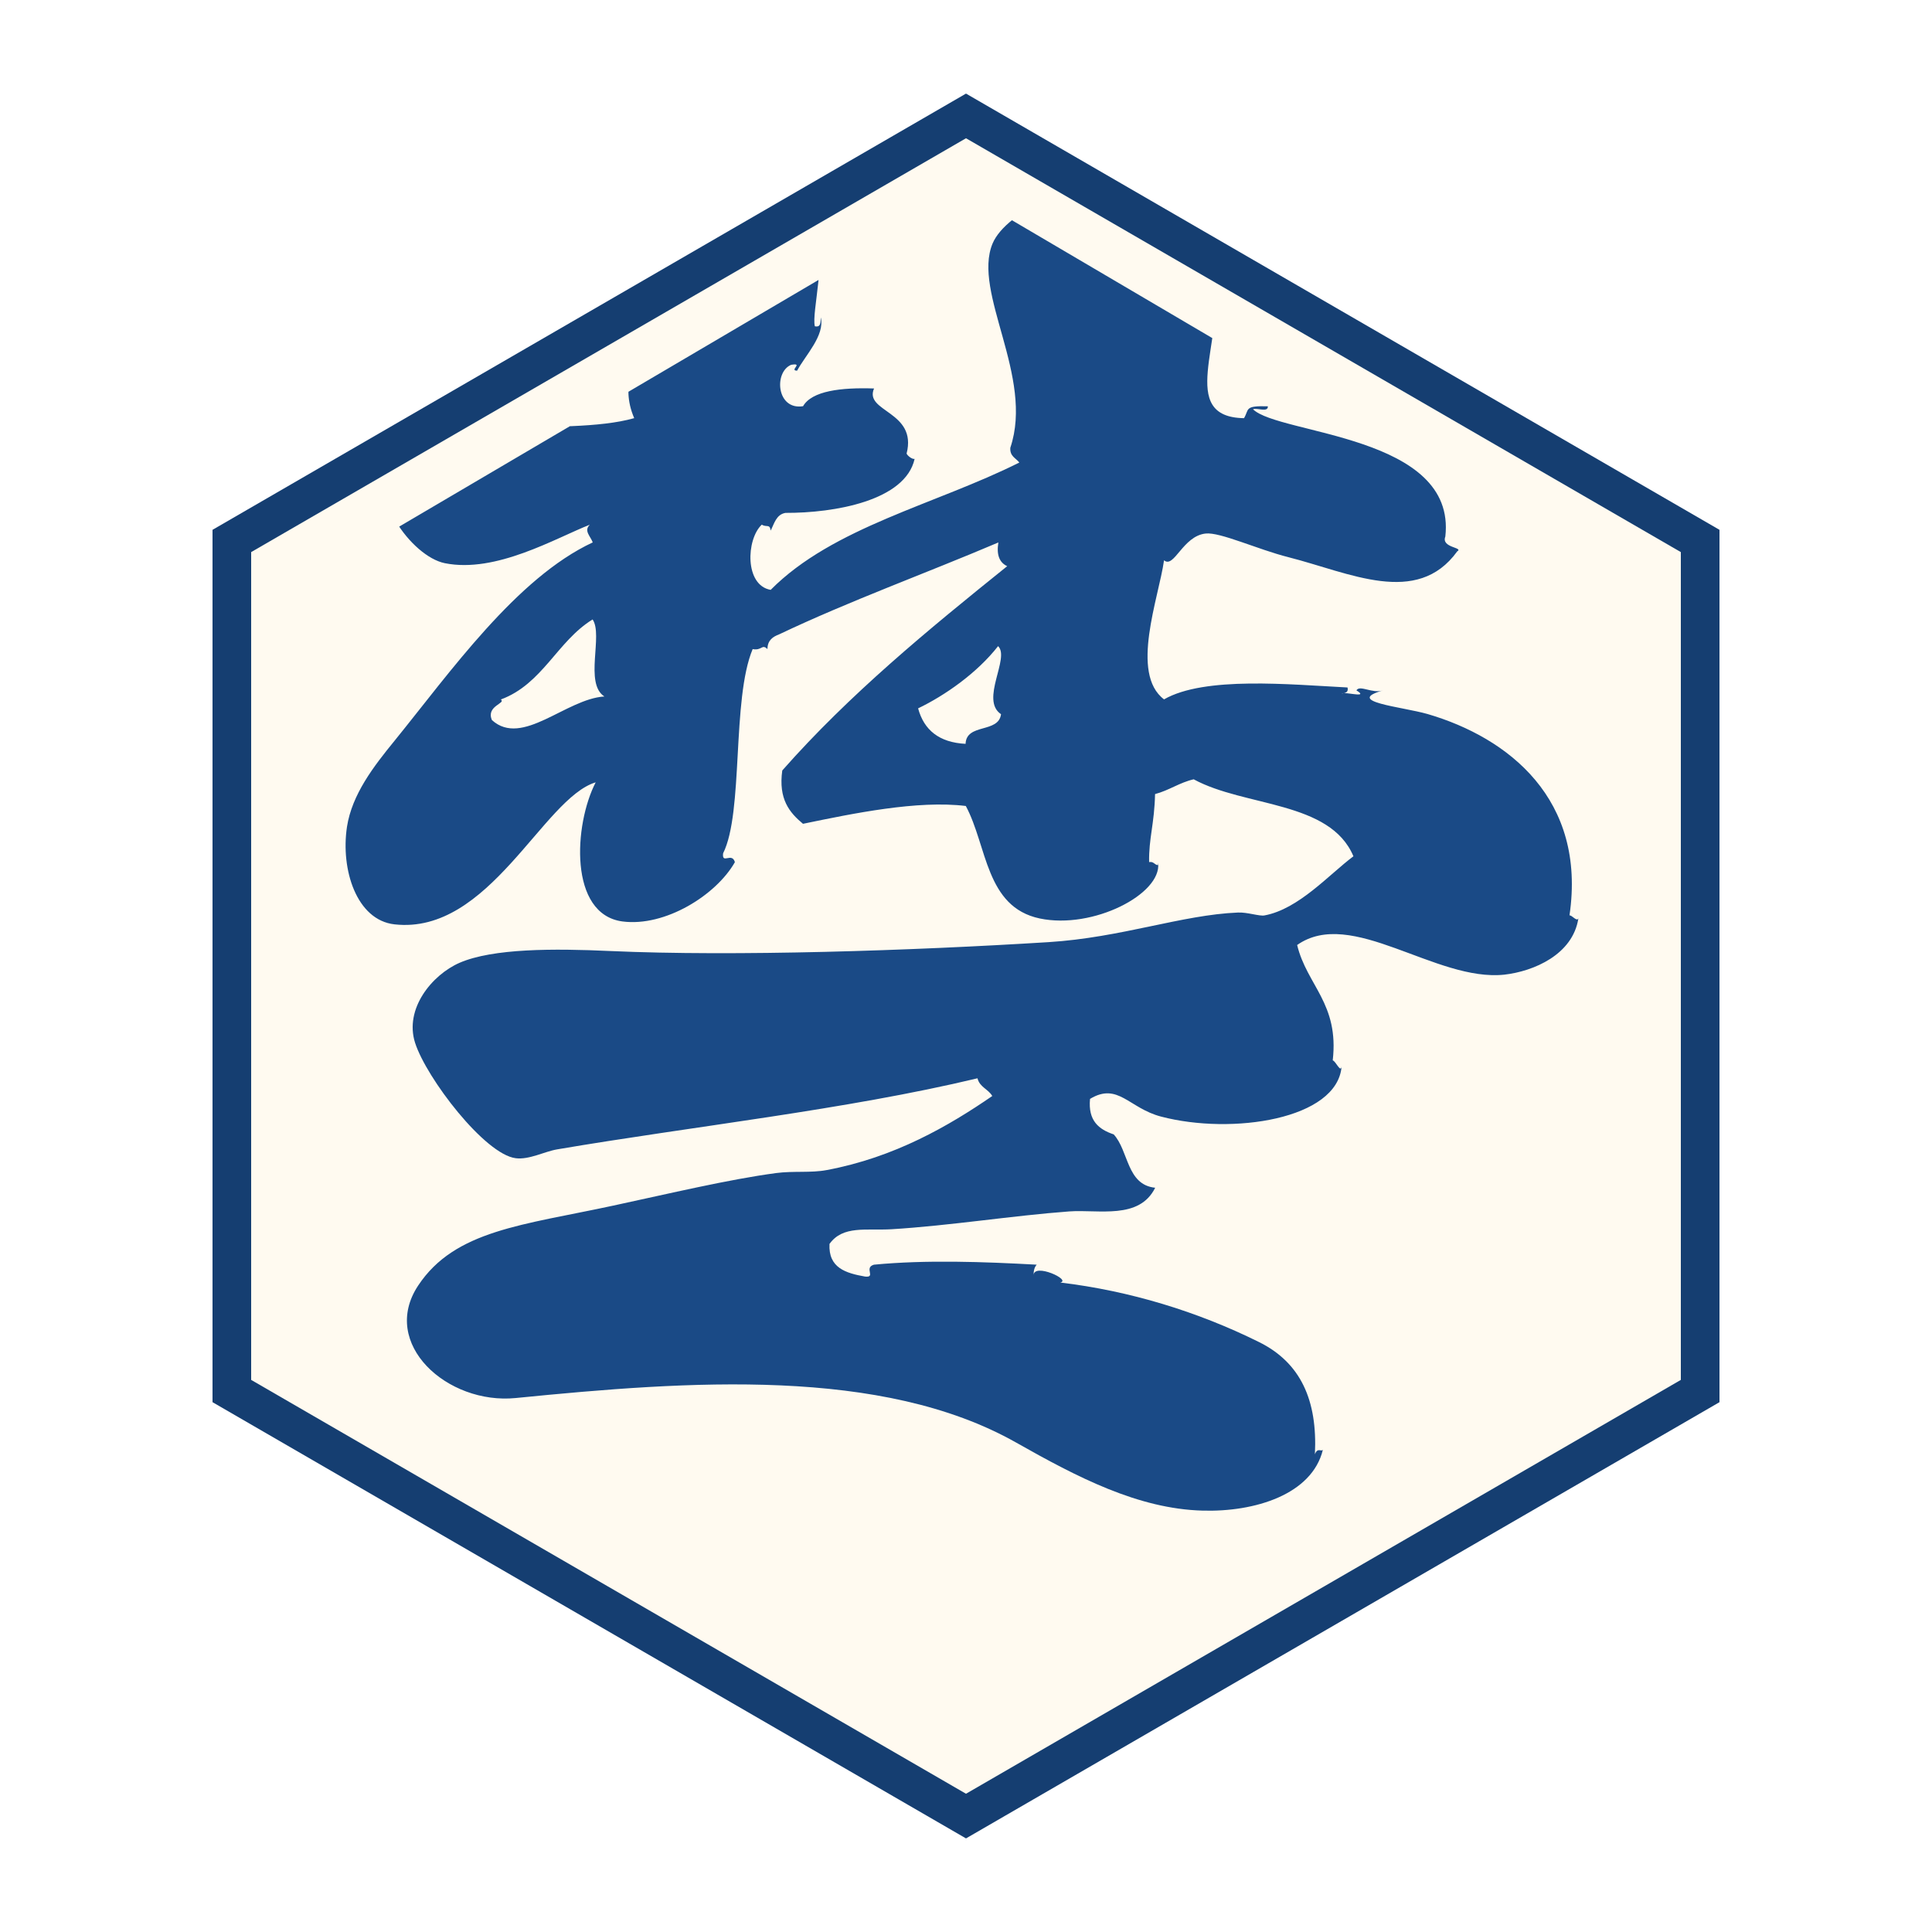
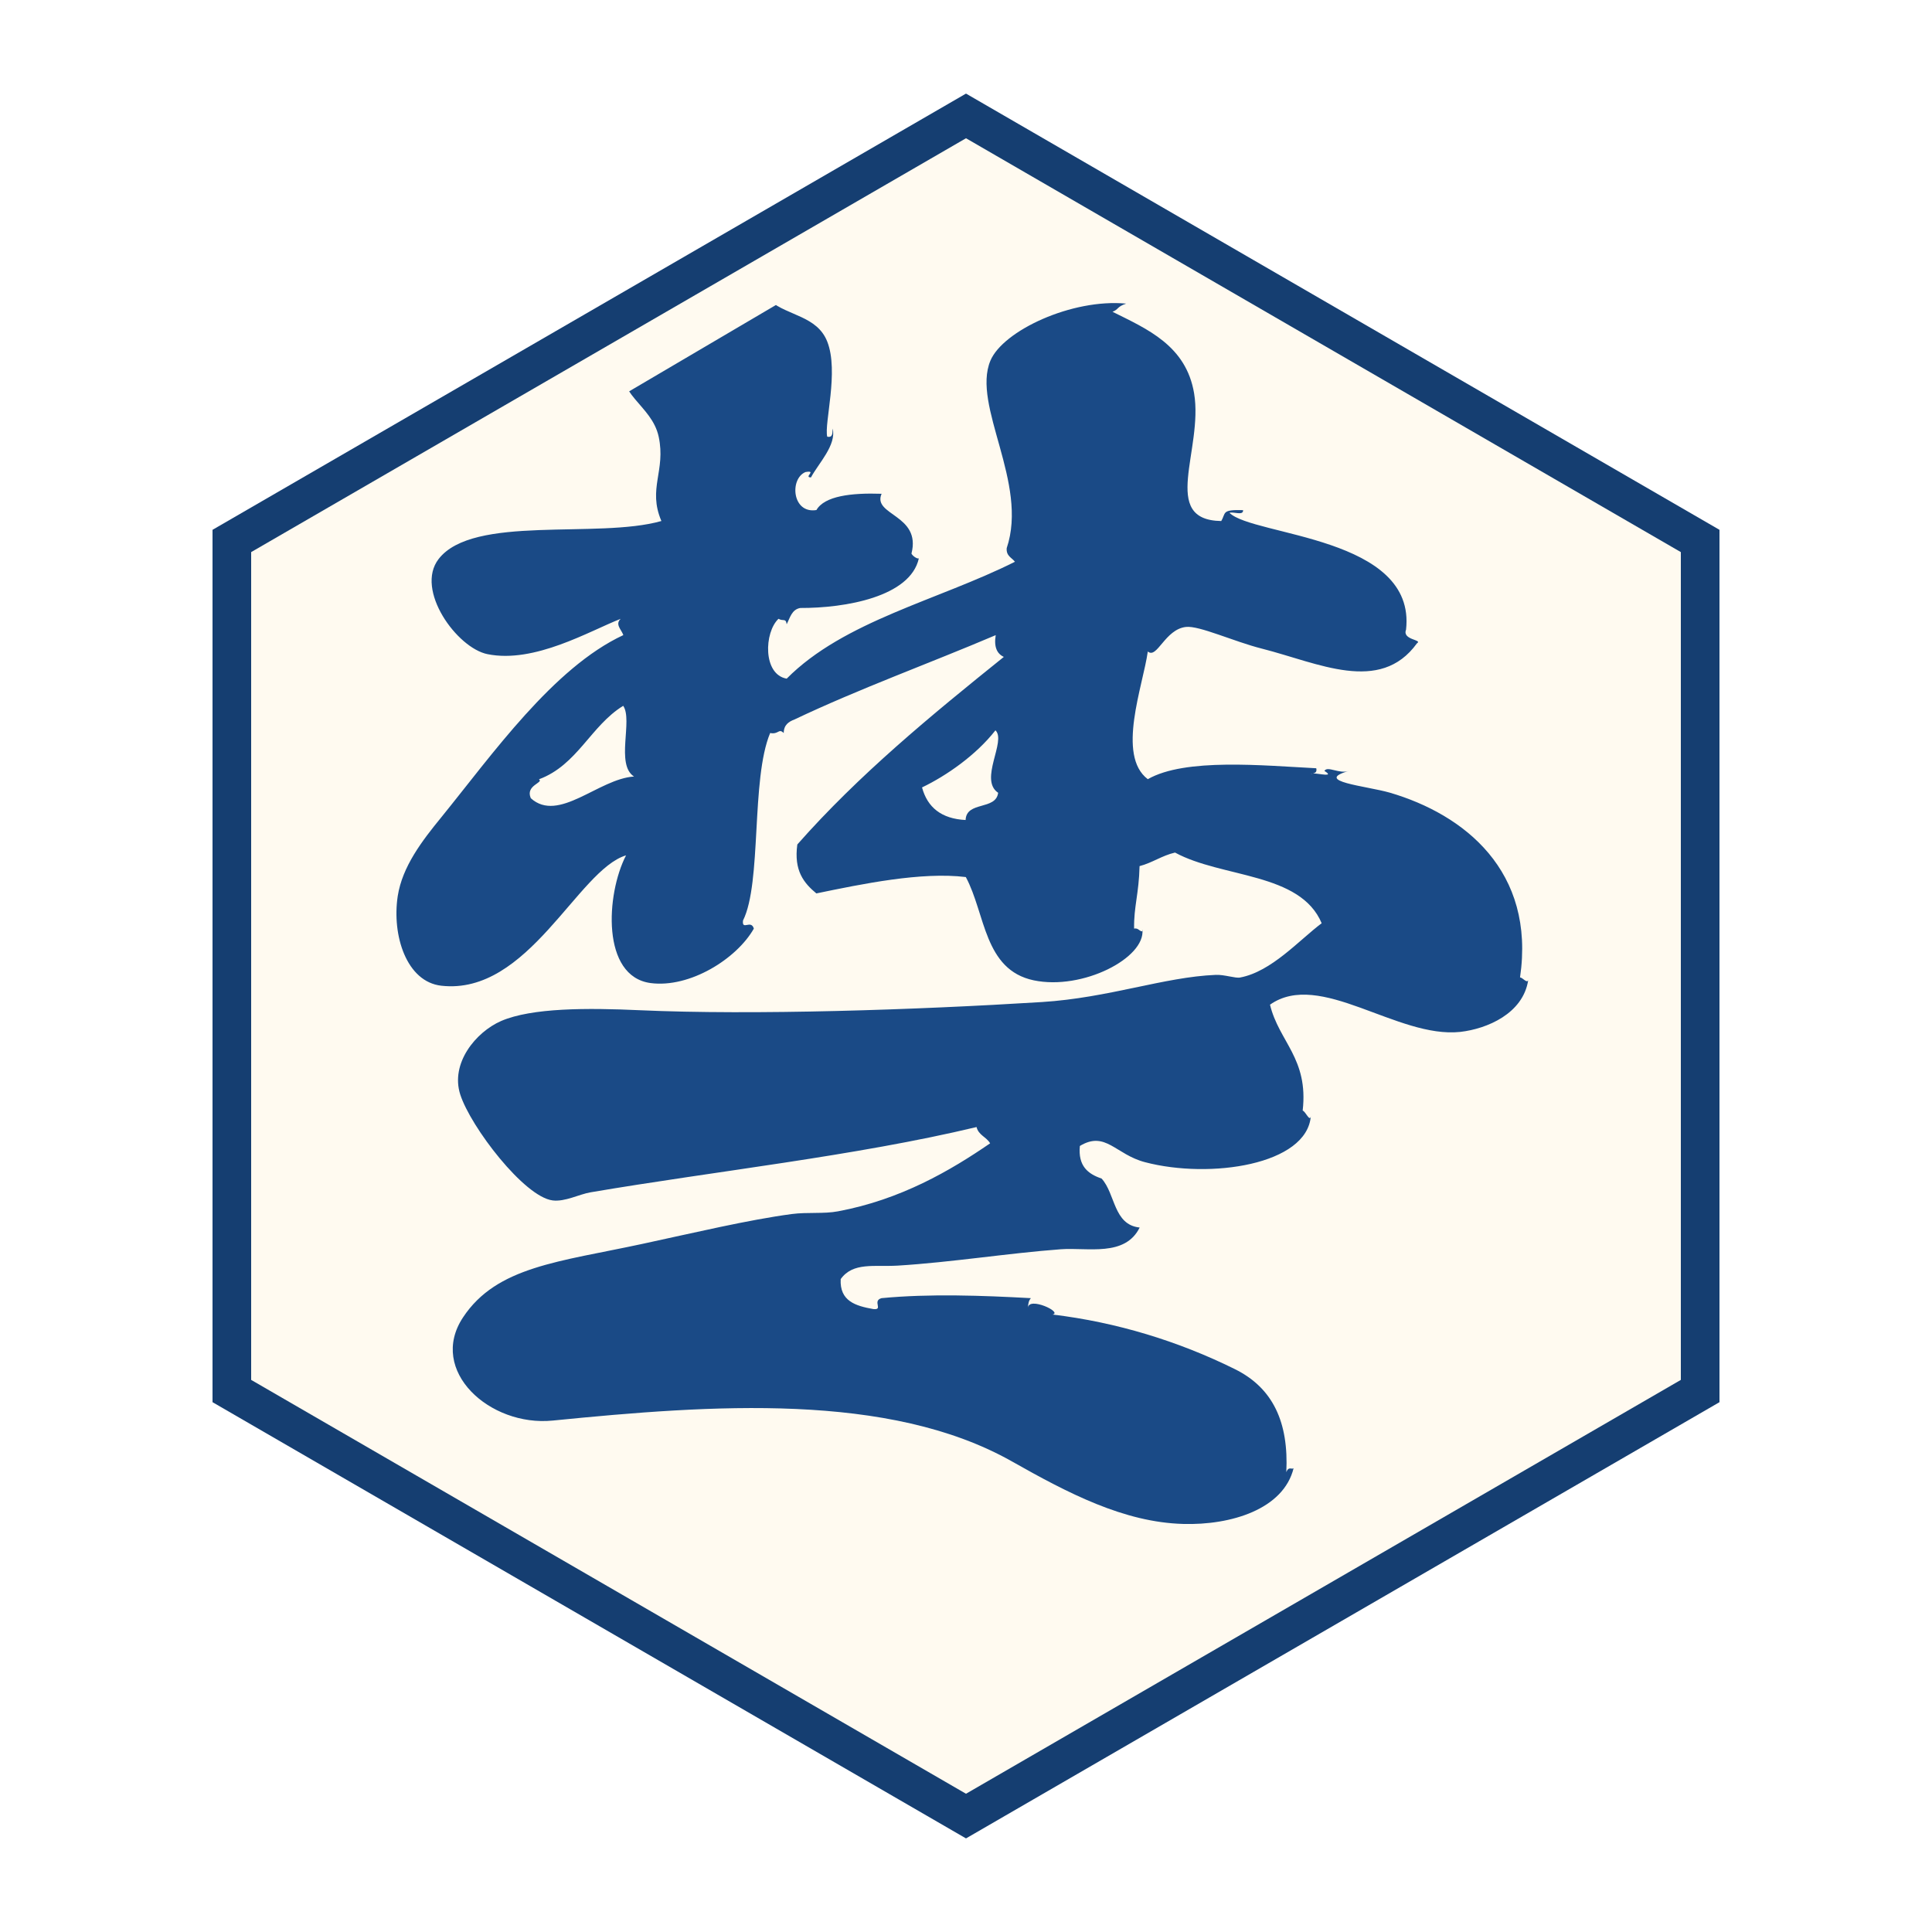
<svg xmlns="http://www.w3.org/2000/svg" viewBox="0 0 100 100" width="256" height="256">
  <defs>
    <clipPath id="piece-clip">
      <polygon points="50,10 84,30 84,70 50,90 16,70 16,30" />
    </clipPath>
  </defs>
  <polygon points="50,6 88,28 88,72 50,94 12,72 12,28" fill="#fffaf0" stroke="#153e71" stroke-width="2" />
  <g clip-path="url(#piece-clip)">
-     <g transform="translate(50 50) scale(1.22) translate(-326.018 -613.671)">
+     <g transform="translate(50 50) translate(0 3.000) scale(1.12) translate(-326.018 -613.671)">
      <path d="M342.037,602.1c-0.039,0-0.068,0.004-0.09,0.016C341.977,602.109,342.006,602.109,342.037,602.1z      M328.885,626.787c0.021-0.529,1.619,0.205,1.133,0.313c2.957,0.355,5.813,1.23,8.412,2.516c1.785,0.875,2.504,2.475,2.391,4.771     c0.109-0.301,0.266-0.1,0.338-0.191c-0.463,1.9-2.893,2.646-5.107,2.581c-2.734-0.075-5.311-1.418-7.912-2.89     c-5.688-3.211-13.854-2.621-21.223-1.887c-2.906,0.291-5.778-2.303-4.142-4.771c1.56-2.354,4.437-2.563,8.29-3.395     c2.365-0.508,4.877-1.109,6.904-1.379c0.725-0.095,1.473,0,2.133-0.125c2.896-0.539,5.203-1.886,7.031-3.143     c-0.166-0.291-0.539-0.377-0.627-0.752c-5.586,1.338-12.15,2.047-17.836,3.016c-0.527,0.088-1.182,0.447-1.755,0.375     c-1.313-0.162-3.787-3.395-4.27-4.895c-0.462-1.444,0.714-2.881,1.885-3.395c1.419-0.615,4-0.611,6.402-0.5     c5.268,0.236,12.789-0.016,18.584-0.377c3.107-0.195,5.654-1.158,8.039-1.256c0.396-0.02,0.916,0.166,1.129,0.122     c1.453-0.271,2.729-1.728,3.771-2.509c-0.992-2.359-4.611-2.086-6.777-3.266c-0.609,0.141-1.039,0.469-1.639,0.627     c-0.029,1.272-0.271,1.885-0.252,2.885c0.205-0.033,0.223,0.121,0.377,0.129c-0.004-0.029,0-0.057,0.006-0.086     c0.152,1.313-2.764,2.822-5.021,2.35c-2.307-0.486-2.227-3.078-3.139-4.773c-2.053-0.252-4.787,0.318-6.908,0.756     c-0.574-0.477-1.047-1.047-0.879-2.262c2.848-3.229,6.178-5.963,9.543-8.668c-0.313-0.146-0.465-0.453-0.375-1.006     c-3.086,1.313-6.313,2.479-9.293,3.895c-0.275,0.104-0.5,0.252-0.504,0.629c-0.236-0.234-0.229,0.076-0.627,0     c-0.895,2.139-0.379,6.916-1.254,8.664c-0.059,0.486,0.375-0.063,0.5,0.375c-0.799,1.406-2.969,2.754-4.771,2.516     c-2.283-0.305-2.063-4.107-1.135-5.902c-2.234,0.67-4.515,6.479-8.536,6.025c-1.607-0.18-2.291-2.32-2.015-4.143     c0.215-1.369,1.12-2.547,2.015-3.643c2.351-2.896,5.176-6.912,8.411-8.418c-0.088-0.256-0.396-0.496-0.122-0.752     c-1.444,0.563-3.979,2.072-6.155,1.633c-1.415-0.285-3.359-2.971-2.261-4.395c1.59-2.063,7.342-0.92,10.297-1.758     c-0.643-1.504,0.213-2.318-0.125-3.895c-0.324-1.504-2.068-1.939-1.635-3.643c0.268-1.043,3.064-2.787,4.771-3.014     c0.771-0.104,1.615,0.078,2.393,0c-0.123,0.129-0.248,0.252-0.379,0.377c0.813,0.691,2.17,0.695,2.639,1.881     c0.551,1.39-0.15,3.791,0,4.396c0.27,0.057,0.236-0.18,0.252-0.375c0.18,0.766-0.654,1.604-1.004,2.258     c-0.355,0,0.299-0.344-0.254-0.248c-0.742,0.311-0.619,1.936,0.506,1.756c0.375-0.65,1.607-0.799,3.012-0.752     c-0.438,1.004,1.844,0.953,1.381,2.762c0.035,0.091,0.24,0.252,0.34,0.225c-0.395,1.775-3.396,2.299-5.48,2.291     c-0.393,0.07-0.473,0.453-0.627,0.752c-0.039-0.299-0.169-0.125-0.378-0.252c-0.666,0.627-0.729,2.575,0.378,2.766     c2.646-2.668,7.01-3.625,10.549-5.402c-0.145-0.191-0.41-0.262-0.381-0.629c1.018-3.021-1.625-6.582-0.753-8.664     c0.579-1.381,3.763-2.875,6.274-2.637c-0.44,0.148-0.334,0.262-0.631,0.377c1.604,0.799,3.402,1.561,3.771,3.771     c0.433,2.605-1.61,5.854,1.253,5.9c0.227-0.379,0-0.533,1.01-0.504c0.021,0.273-0.449,0.058-0.629,0.125     c1.094,1.082,8.65,1.084,8.16,5.402c-0.188,0.484,0.79,0.453,0.504,0.629c-1.709,2.363-4.568,0.904-7.16,0.246     c-1.313-0.332-2.898-1.072-3.513-1.004c-0.974,0.105-1.339,1.5-1.765,1.135c-0.221,1.582-1.457,4.803,0,5.901     c1.729-0.991,5.344-0.63,7.785-0.505c0.037,0.166-0.043,0.219-0.15,0.238c0.296,0.004,1.016,0.188,0.527-0.115     c0.141-0.248,0.68,0.154,1.131,0c-1.68,0.48,0.801,0.693,1.888,1.004c3.438,1.006,6.743,3.617,6.021,8.541     c0.115-0.004,0.309,0.281,0.377,0.128c-0.236,1.538-1.897,2.247-3.139,2.388c-2.914,0.313-6.486-2.883-8.793-1.258     c0.416,1.719,1.787,2.482,1.51,4.896c0.123,0.021,0.338,0.553,0.377,0.252c-0.176,2.252-4.65,2.92-7.656,2.133     c-1.371-0.355-1.828-1.469-3.018-0.752c-0.09,0.93,0.377,1.295,1.004,1.506c0.643,0.701,0.543,2.139,1.76,2.264     c-0.678,1.367-2.396,0.914-3.645,1.004c-2.406,0.178-5.059,0.604-7.535,0.756c-1.086,0.063-2.066-0.172-2.637,0.623     c-0.053,1.018,0.689,1.24,1.508,1.385c0.482,0.052-0.064-0.375,0.377-0.504c2.213-0.213,4.672-0.123,6.906,0     C328.922,626.447,328.885,626.596,328.885,626.787z M327.504,602.988c-0.902-0.605,0.395-2.391-0.125-2.887     c-0.896,1.146-2.262,2.096-3.393,2.639c0.248,0.92,0.893,1.449,2.014,1.506C326.033,603.361,327.4,603.807,327.504,602.988z      M310.676,602.236c-0.863-0.553-0.043-2.604-0.5-3.268c-1.504,0.925-2.119,2.74-3.894,3.396c0.239,0.162-0.642,0.27-0.376,0.875     C307.191,604.4,309.039,602.34,310.676,602.236z" fill="#1a4a86" />
    </g>
  </g>
</svg>
